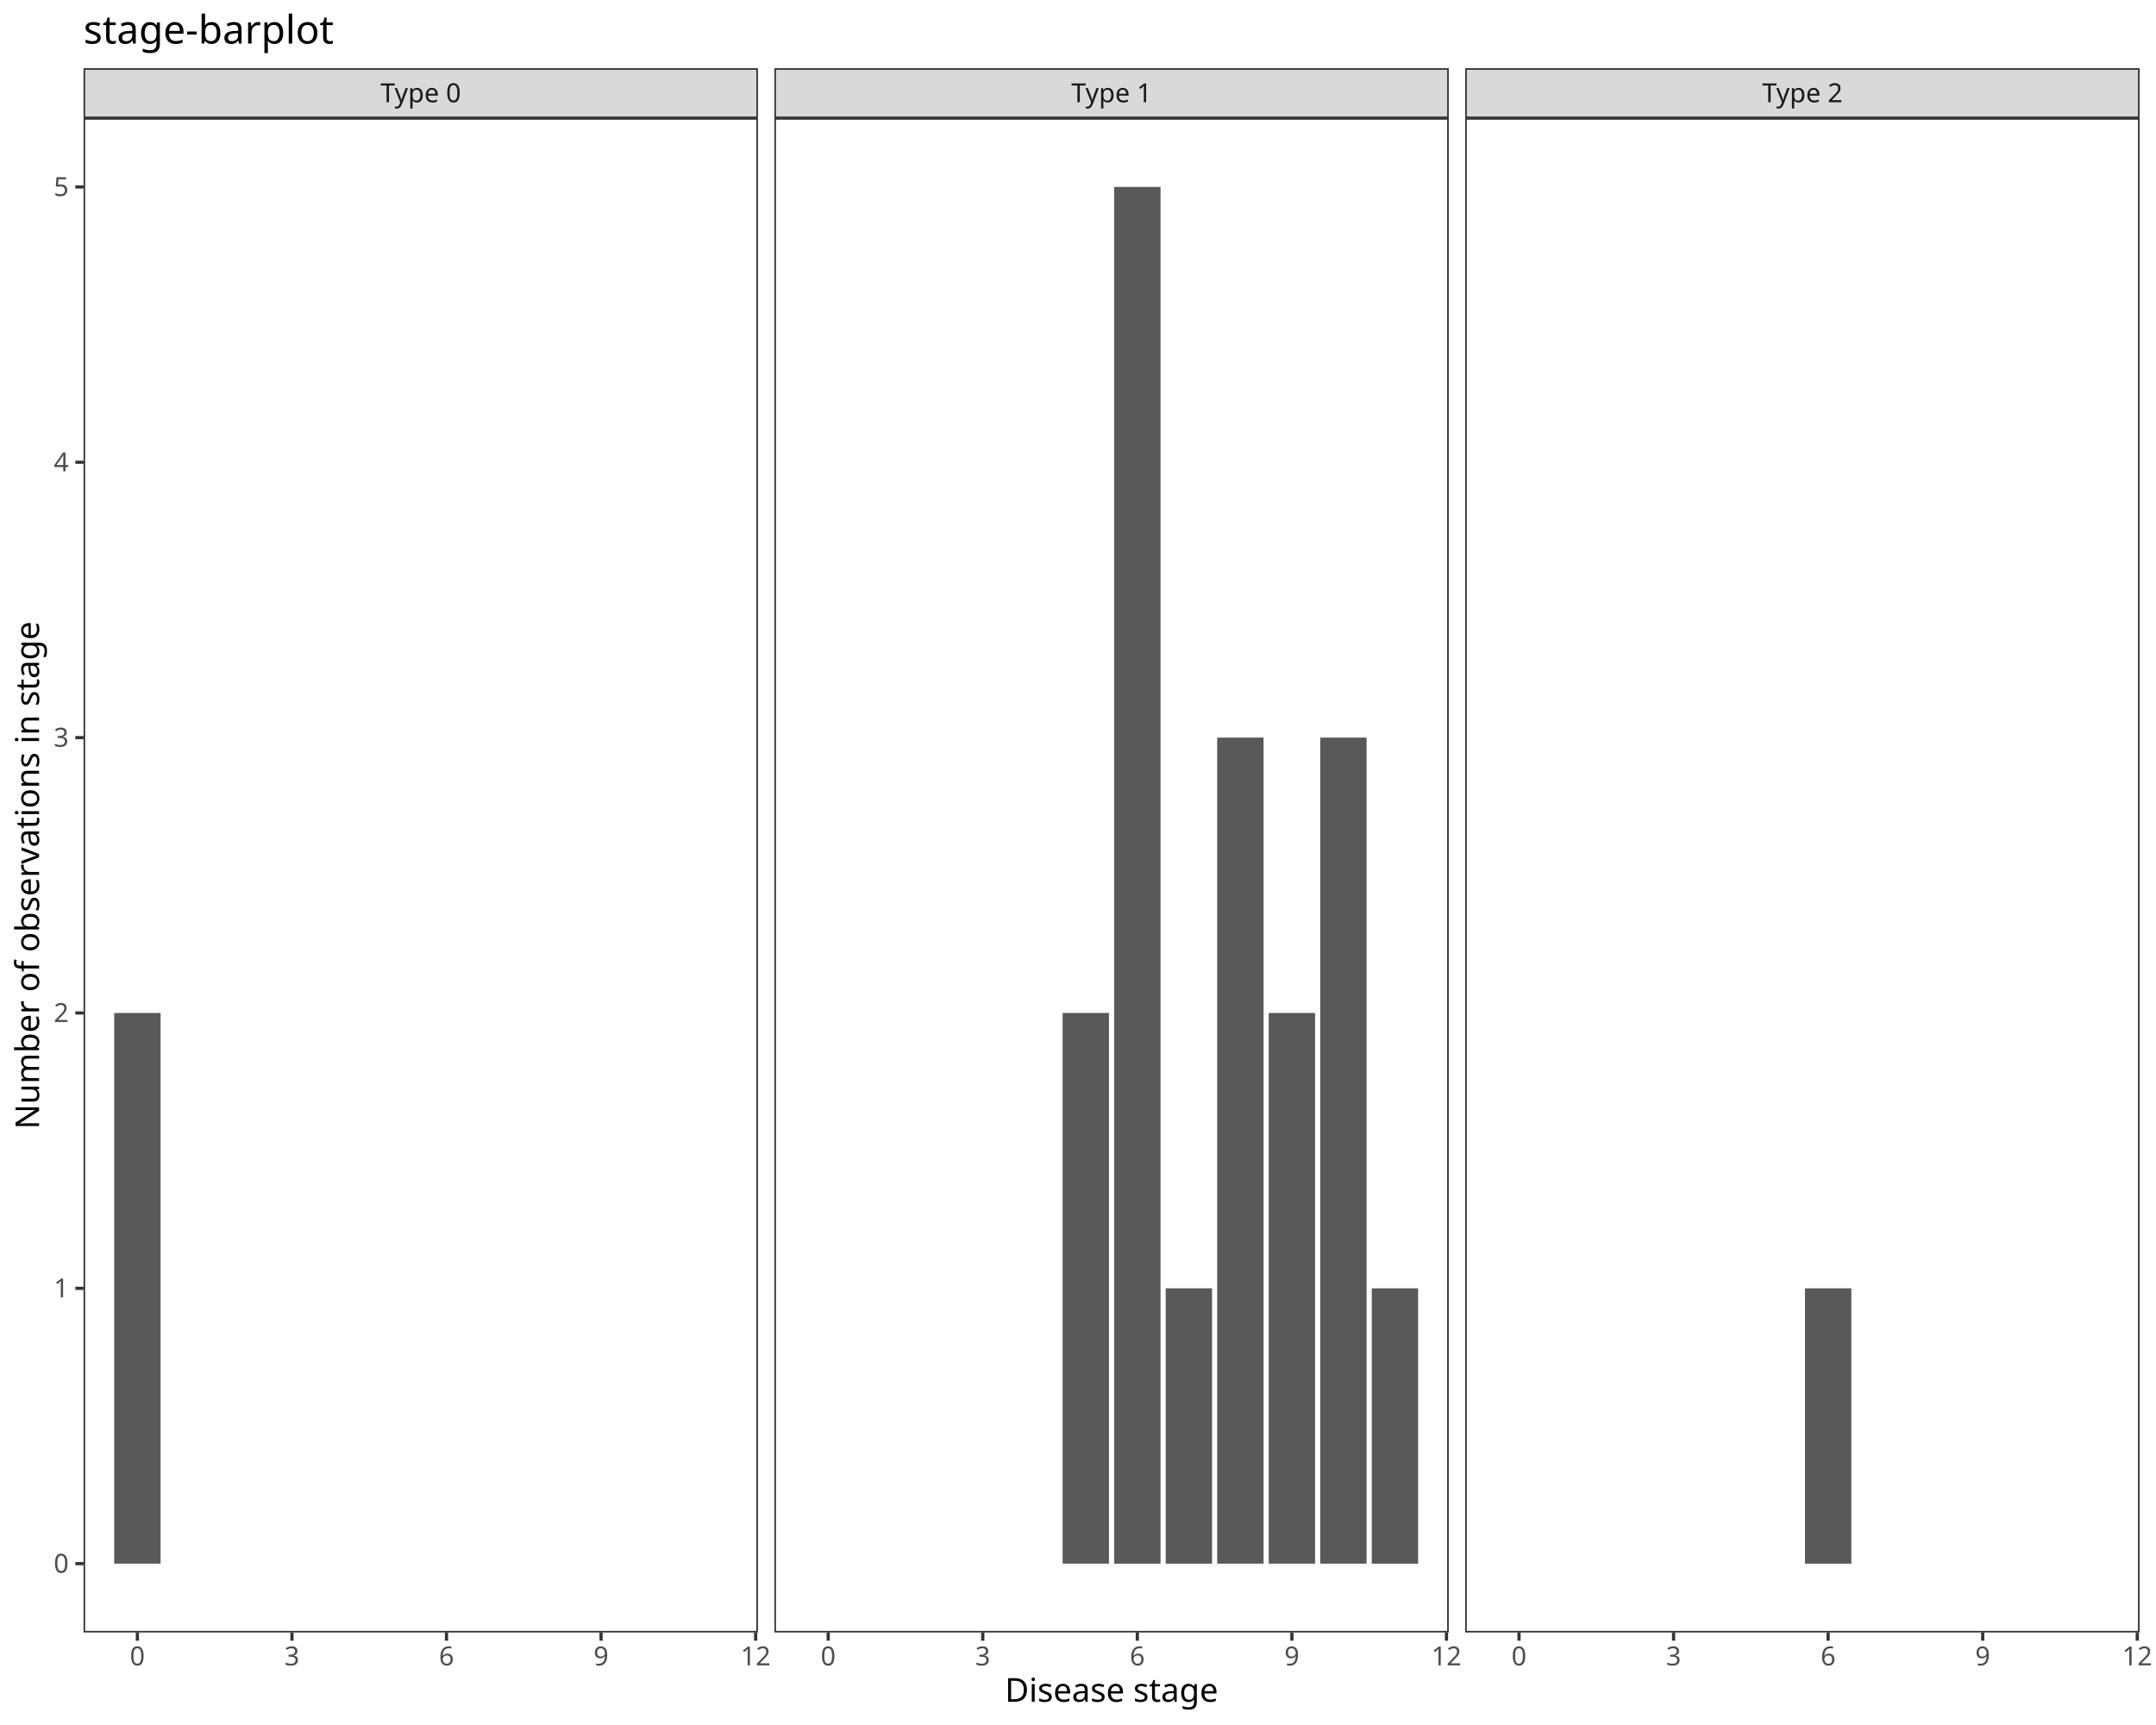
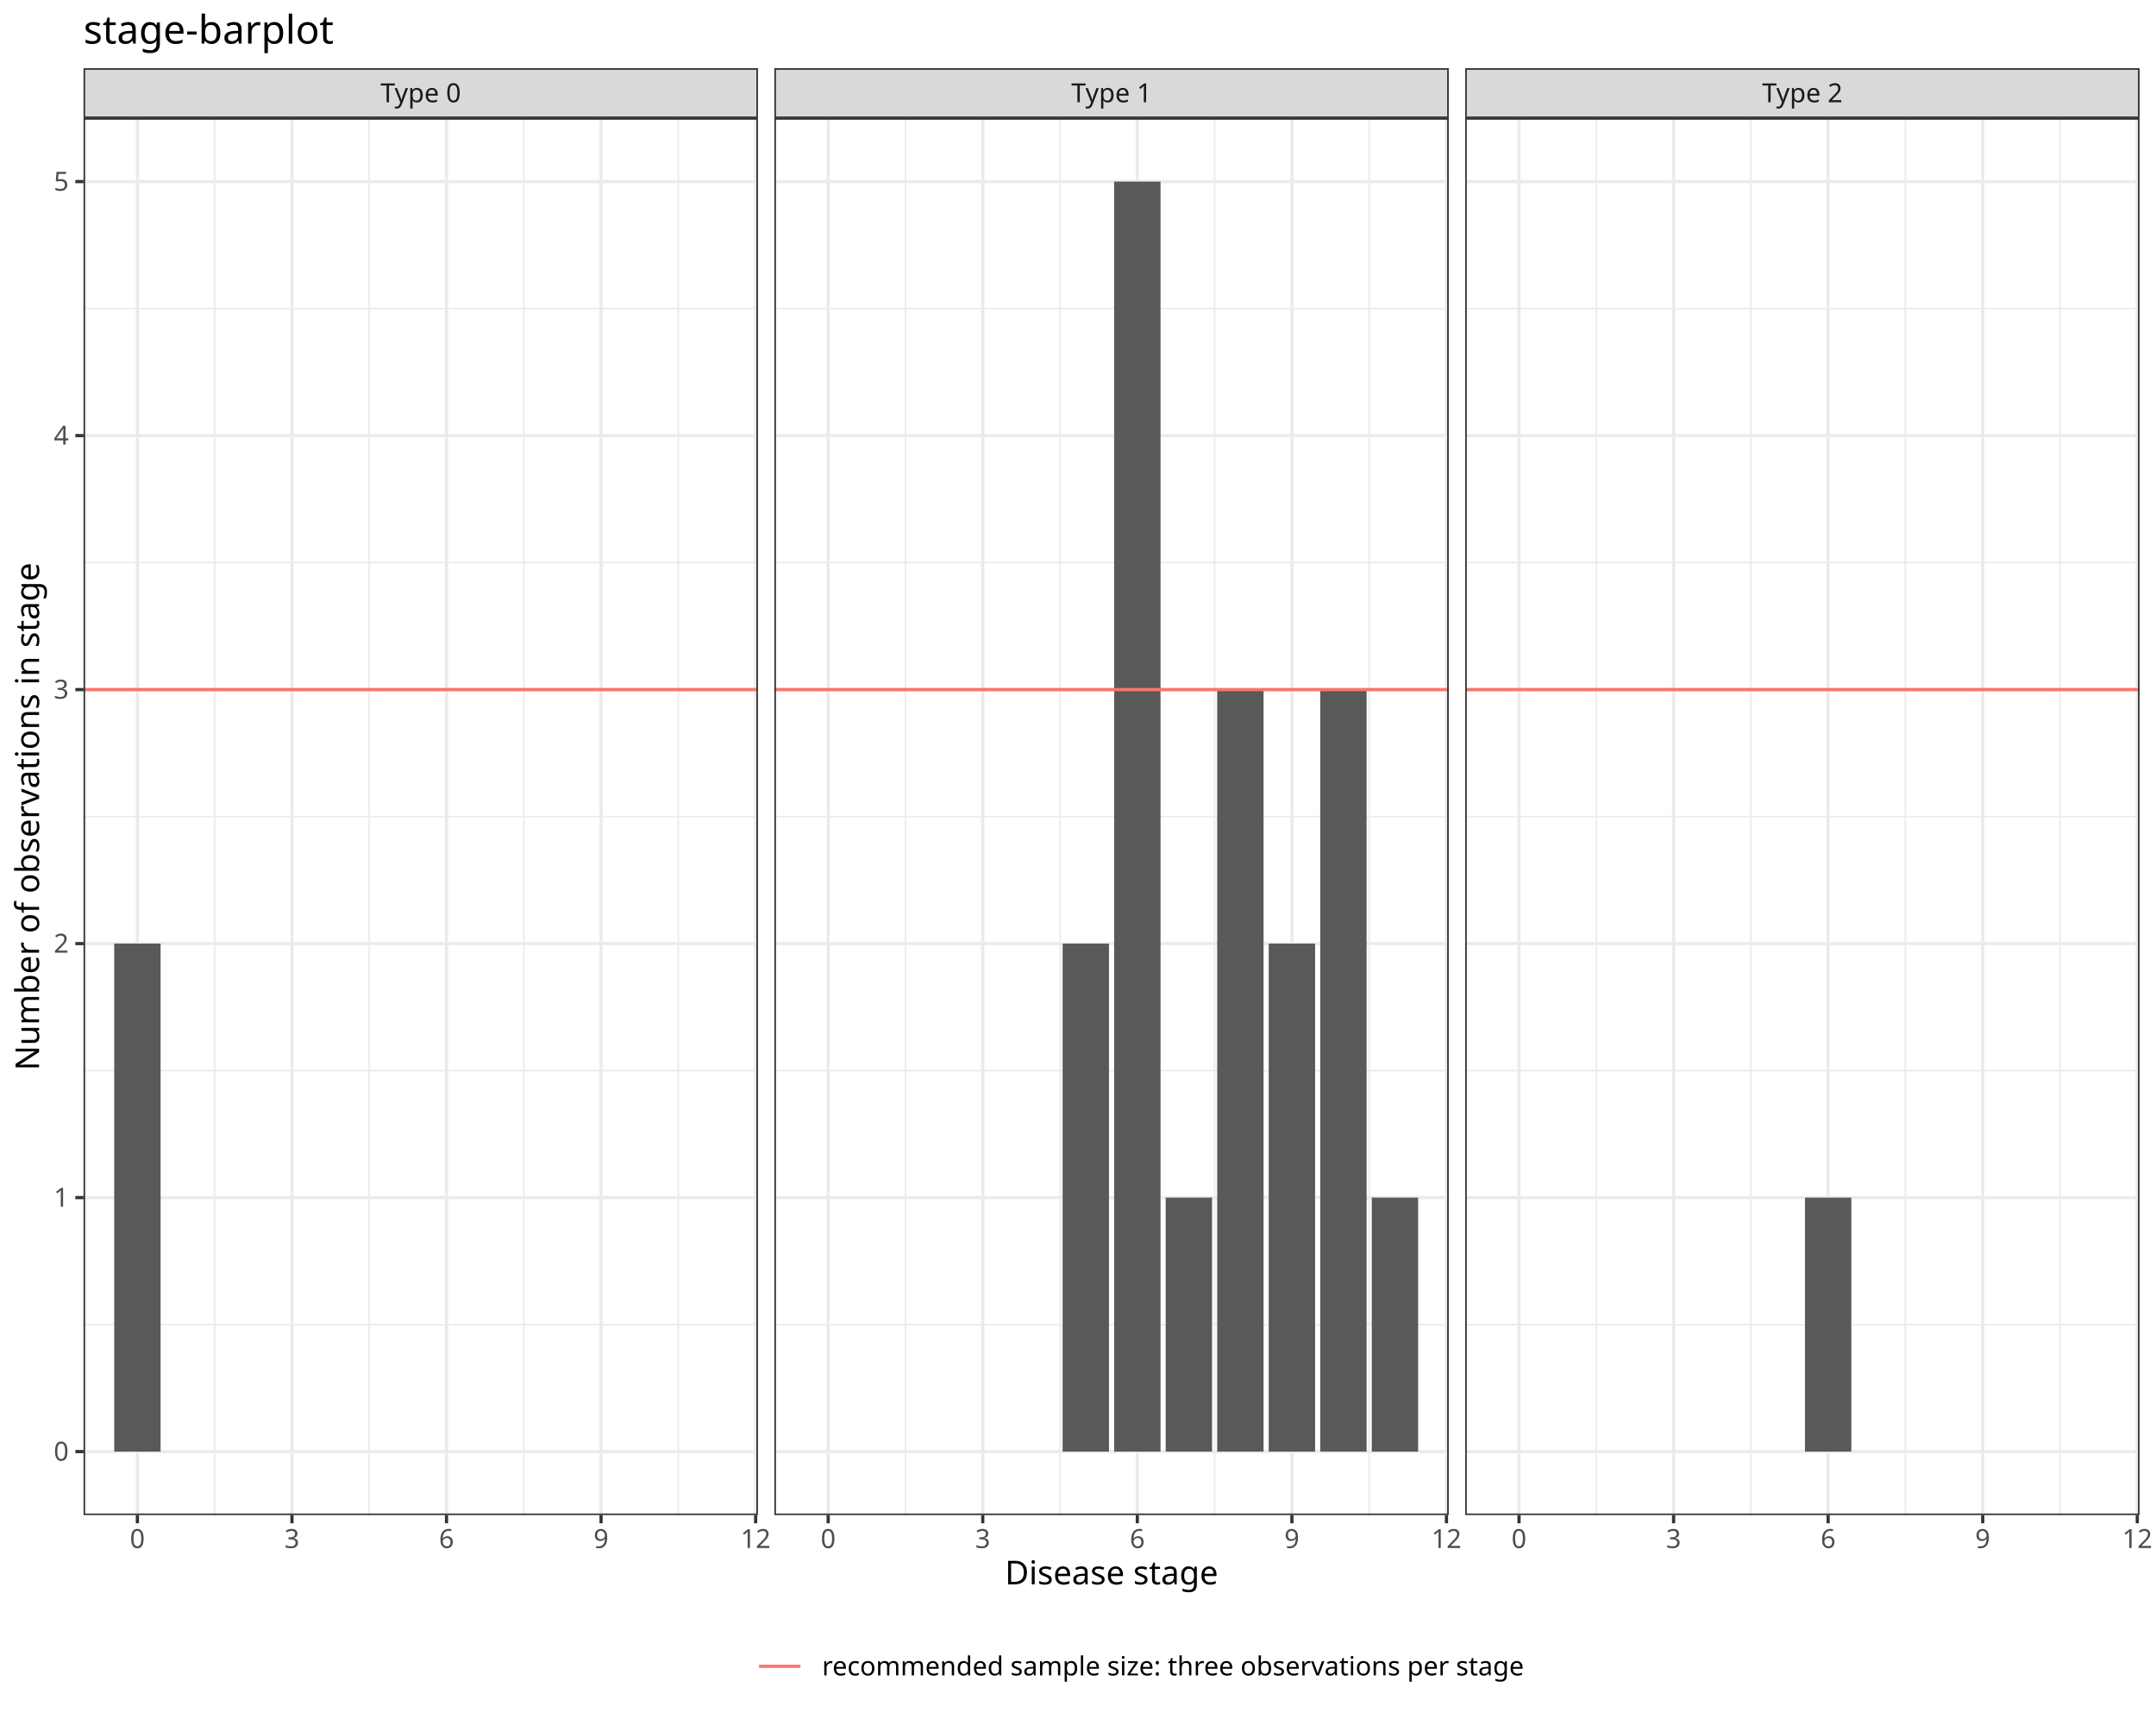
<svg xmlns="http://www.w3.org/2000/svg" class="svglite" data-engine-version="2.0" width="720.00pt" height="576.00pt" viewBox="0 0 720.00 576.00">
  <defs>
    <style type="text/css">
    .svglite line, .svglite polyline, .svglite polygon, .svglite path, .svglite rect, .svglite circle {
      fill: none;
      stroke: #000000;
      stroke-linecap: round;
      stroke-linejoin: round;
      stroke-miterlimit: 10.00;
    }
  </style>
  </defs>
  <rect width="100%" height="100%" style="stroke: none; fill: #FFFFFF;" />
  <defs>
    <clipPath id="cpMC4wMHw3MjAuMDB8MC4wMHw1NzYuMDA=">
      <rect x="0.00" y="0.00" width="720.00" height="576.00" />
    </clipPath>
  </defs>
  <g clip-path="url(#cpMC4wMHw3MjAuMDB8MC4wMHw1NzYuMDA=)">
    <rect x="0.00" y="0.00" width="720.00" height="576.00" style="stroke-width: 1.07; stroke: #FFFFFF; fill: #FFFFFF;" />
  </g>
  <defs>
-     <clipPath id="cpMjcuOTB8MjUzLjEyfDM5LjQzfDU0NS4xMQ==">
-       <rect x="27.90" y="39.43" width="225.22" height="505.68" />
-     </clipPath>
-   </defs>
-   <g clip-path="url(#cpMjcuOTB8MjUzLjEyfDM5LjQzfDU0NS4xMQ==)">
-     <rect x="27.90" y="39.43" width="225.22" height="505.68" style="stroke-width: 1.07; stroke: none; fill: #FFFFFF;" />
-     <rect x="38.14" y="338.24" width="15.49" height="183.88" style="stroke-width: 1.07; stroke: none; stroke-linecap: butt; stroke-linejoin: miter; fill: #595959;" />
-     <rect x="27.90" y="39.43" width="225.22" height="505.68" style="stroke-width: 1.07; stroke: #333333;" />
-   </g>
-   <g clip-path="url(#cpMC4wMHw3MjAuMDB8MC4wMHw1NzYuMDA=)">
- </g>
-   <defs>
-     <clipPath id="cpMjU4LjYwfDQ4My44MnwzOS40M3w1NDUuMTE=">
-       <rect x="258.60" y="39.43" width="225.22" height="505.68" />
-     </clipPath>
-   </defs>
-   <g clip-path="url(#cpMjU4LjYwfDQ4My44MnwzOS40M3w1NDUuMTE=)">
-     <rect x="258.60" y="39.43" width="225.22" height="505.68" style="stroke-width: 1.07; stroke: none; fill: #FFFFFF;" />
-     <rect x="354.86" y="338.24" width="15.49" height="183.88" style="stroke-width: 1.07; stroke: none; stroke-linecap: butt; stroke-linejoin: miter; fill: #595959;" />
-     <rect x="372.07" y="62.42" width="15.49" height="459.71" style="stroke-width: 1.07; stroke: none; stroke-linecap: butt; stroke-linejoin: miter; fill: #595959;" />
-     <rect x="389.28" y="430.19" width="15.49" height="91.94" style="stroke-width: 1.07; stroke: none; stroke-linecap: butt; stroke-linejoin: miter; fill: #595959;" />
-     <rect x="406.48" y="246.30" width="15.49" height="275.82" style="stroke-width: 1.07; stroke: none; stroke-linecap: butt; stroke-linejoin: miter; fill: #595959;" />
-     <rect x="423.69" y="338.24" width="15.49" height="183.88" style="stroke-width: 1.07; stroke: none; stroke-linecap: butt; stroke-linejoin: miter; fill: #595959;" />
-     <rect x="440.89" y="246.30" width="15.49" height="275.82" style="stroke-width: 1.07; stroke: none; stroke-linecap: butt; stroke-linejoin: miter; fill: #595959;" />
-     <rect x="458.10" y="430.19" width="15.49" height="91.94" style="stroke-width: 1.07; stroke: none; stroke-linecap: butt; stroke-linejoin: miter; fill: #595959;" />
-     <rect x="258.60" y="39.43" width="225.22" height="505.68" style="stroke-width: 1.07; stroke: #333333;" />
-   </g>
-   <g clip-path="url(#cpMC4wMHw3MjAuMDB8MC4wMHw1NzYuMDA=)">
- </g>
-   <defs>
-     <clipPath id="cpNDg5LjMwfDcxNC41MnwzOS40M3w1NDUuMTE=">
-       <rect x="489.30" y="39.43" width="225.22" height="505.68" />
-     </clipPath>
-   </defs>
-   <g clip-path="url(#cpNDg5LjMwfDcxNC41MnwzOS40M3w1NDUuMTE=)">
-     <rect x="489.30" y="39.43" width="225.22" height="505.68" style="stroke-width: 1.07; stroke: none; fill: #FFFFFF;" />
-     <rect x="602.77" y="430.19" width="15.49" height="91.94" style="stroke-width: 1.07; stroke: none; stroke-linecap: butt; stroke-linejoin: miter; fill: #595959;" />
-     <rect x="489.30" y="39.43" width="225.22" height="505.68" style="stroke-width: 1.07; stroke: #333333;" />
+     <clipPath id="cpMjcuOTB8MjUzLjEyfDM5LjQzfDUwNS45MQ==">
+       <rect x="27.90" y="39.43" width="225.22" height="466.48" />
+     </clipPath>
+   </defs>
+   <g clip-path="url(#cpMjcuOTB8MjUzLjEyfDM5LjQzfDUwNS45MQ==)">
+     <rect x="27.90" y="39.43" width="225.22" height="466.48" style="stroke-width: 1.07; stroke: none; fill: #FFFFFF;" />
+     <polyline points="27.90,442.30 253.12,442.30 " style="stroke-width: 0.53; stroke: #EBEBEB; stroke-linecap: butt;" />
+     <polyline points="27.90,357.49 253.12,357.49 " style="stroke-width: 0.53; stroke: #EBEBEB; stroke-linecap: butt;" />
+     <polyline points="27.90,272.67 253.12,272.67 " style="stroke-width: 0.53; stroke: #EBEBEB; stroke-linecap: butt;" />
+     <polyline points="27.90,187.86 253.12,187.86 " style="stroke-width: 0.53; stroke: #EBEBEB; stroke-linecap: butt;" />
+     <polyline points="27.90,103.04 253.12,103.04 " style="stroke-width: 0.53; stroke: #EBEBEB; stroke-linecap: butt;" />
+     <polyline points="71.69,505.91 71.69,39.43 " style="stroke-width: 0.53; stroke: #EBEBEB; stroke-linecap: butt;" />
+     <polyline points="123.30,505.91 123.30,39.43 " style="stroke-width: 0.53; stroke: #EBEBEB; stroke-linecap: butt;" />
+     <polyline points="174.92,505.91 174.92,39.43 " style="stroke-width: 0.53; stroke: #EBEBEB; stroke-linecap: butt;" />
+     <polyline points="226.54,505.91 226.54,39.43 " style="stroke-width: 0.53; stroke: #EBEBEB; stroke-linecap: butt;" />
+     <polyline points="27.90,484.71 253.12,484.71 " style="stroke-width: 1.07; stroke: #EBEBEB; stroke-linecap: butt;" />
+     <polyline points="27.90,399.90 253.12,399.90 " style="stroke-width: 1.07; stroke: #EBEBEB; stroke-linecap: butt;" />
+     <polyline points="27.90,315.08 253.12,315.08 " style="stroke-width: 1.07; stroke: #EBEBEB; stroke-linecap: butt;" />
+     <polyline points="27.90,230.27 253.12,230.27 " style="stroke-width: 1.07; stroke: #EBEBEB; stroke-linecap: butt;" />
+     <polyline points="27.90,145.45 253.12,145.45 " style="stroke-width: 1.07; stroke: #EBEBEB; stroke-linecap: butt;" />
+     <polyline points="27.90,60.64 253.12,60.64 " style="stroke-width: 1.07; stroke: #EBEBEB; stroke-linecap: butt;" />
+     <polyline points="45.88,505.91 45.88,39.43 " style="stroke-width: 1.07; stroke: #EBEBEB; stroke-linecap: butt;" />
+     <polyline points="97.50,505.91 97.50,39.43 " style="stroke-width: 1.07; stroke: #EBEBEB; stroke-linecap: butt;" />
+     <polyline points="149.11,505.91 149.11,39.43 " style="stroke-width: 1.07; stroke: #EBEBEB; stroke-linecap: butt;" />
+     <polyline points="200.73,505.91 200.73,39.43 " style="stroke-width: 1.07; stroke: #EBEBEB; stroke-linecap: butt;" />
+     <polyline points="252.35,505.91 252.35,39.43 " style="stroke-width: 1.07; stroke: #EBEBEB; stroke-linecap: butt;" />
+     <rect x="38.14" y="315.08" width="15.49" height="169.63" style="stroke-width: 1.07; stroke: none; stroke-linecap: butt; stroke-linejoin: miter; fill: #595959;" />
+     <line x1="27.90" y1="230.27" x2="253.12" y2="230.27" style="stroke-width: 1.07; stroke: #F8766D; stroke-linecap: butt;" />
+     <rect x="27.90" y="39.43" width="225.22" height="466.48" style="stroke-width: 1.07; stroke: #333333;" />
+   </g>
+   <g clip-path="url(#cpMC4wMHw3MjAuMDB8MC4wMHw1NzYuMDA=)">
+ </g>
+   <defs>
+     <clipPath id="cpMjU4LjYwfDQ4My44MnwzOS40M3w1MDUuOTE=">
+       <rect x="258.60" y="39.43" width="225.22" height="466.48" />
+     </clipPath>
+   </defs>
+   <g clip-path="url(#cpMjU4LjYwfDQ4My44MnwzOS40M3w1MDUuOTE=)">
+     <rect x="258.60" y="39.43" width="225.22" height="466.48" style="stroke-width: 1.07; stroke: none; fill: #FFFFFF;" />
+     <polyline points="258.60,442.30 483.82,442.30 " style="stroke-width: 0.53; stroke: #EBEBEB; stroke-linecap: butt;" />
+     <polyline points="258.60,357.49 483.82,357.49 " style="stroke-width: 0.53; stroke: #EBEBEB; stroke-linecap: butt;" />
+     <polyline points="258.60,272.67 483.82,272.67 " style="stroke-width: 0.53; stroke: #EBEBEB; stroke-linecap: butt;" />
+     <polyline points="258.60,187.86 483.82,187.86 " style="stroke-width: 0.53; stroke: #EBEBEB; stroke-linecap: butt;" />
+     <polyline points="258.60,103.04 483.82,103.04 " style="stroke-width: 0.53; stroke: #EBEBEB; stroke-linecap: butt;" />
+     <polyline points="302.39,505.91 302.39,39.43 " style="stroke-width: 0.53; stroke: #EBEBEB; stroke-linecap: butt;" />
+     <polyline points="354.00,505.91 354.00,39.43 " style="stroke-width: 0.53; stroke: #EBEBEB; stroke-linecap: butt;" />
+     <polyline points="405.62,505.91 405.62,39.43 " style="stroke-width: 0.53; stroke: #EBEBEB; stroke-linecap: butt;" />
+     <polyline points="457.24,505.91 457.24,39.43 " style="stroke-width: 0.53; stroke: #EBEBEB; stroke-linecap: butt;" />
+     <polyline points="258.60,484.71 483.82,484.71 " style="stroke-width: 1.07; stroke: #EBEBEB; stroke-linecap: butt;" />
+     <polyline points="258.60,399.90 483.82,399.90 " style="stroke-width: 1.07; stroke: #EBEBEB; stroke-linecap: butt;" />
+     <polyline points="258.60,315.08 483.82,315.08 " style="stroke-width: 1.07; stroke: #EBEBEB; stroke-linecap: butt;" />
+     <polyline points="258.60,230.27 483.82,230.27 " style="stroke-width: 1.07; stroke: #EBEBEB; stroke-linecap: butt;" />
+     <polyline points="258.60,145.45 483.82,145.45 " style="stroke-width: 1.07; stroke: #EBEBEB; stroke-linecap: butt;" />
+     <polyline points="258.60,60.64 483.82,60.64 " style="stroke-width: 1.07; stroke: #EBEBEB; stroke-linecap: butt;" />
+     <polyline points="276.58,505.91 276.58,39.43 " style="stroke-width: 1.07; stroke: #EBEBEB; stroke-linecap: butt;" />
+     <polyline points="328.20,505.91 328.20,39.43 " style="stroke-width: 1.07; stroke: #EBEBEB; stroke-linecap: butt;" />
+     <polyline points="379.81,505.91 379.81,39.43 " style="stroke-width: 1.07; stroke: #EBEBEB; stroke-linecap: butt;" />
+     <polyline points="431.43,505.91 431.43,39.43 " style="stroke-width: 1.07; stroke: #EBEBEB; stroke-linecap: butt;" />
+     <polyline points="483.05,505.91 483.05,39.43 " style="stroke-width: 1.07; stroke: #EBEBEB; stroke-linecap: butt;" />
+     <rect x="354.86" y="315.08" width="15.49" height="169.63" style="stroke-width: 1.07; stroke: none; stroke-linecap: butt; stroke-linejoin: miter; fill: #595959;" />
+     <rect x="372.07" y="60.64" width="15.49" height="424.07" style="stroke-width: 1.07; stroke: none; stroke-linecap: butt; stroke-linejoin: miter; fill: #595959;" />
+     <rect x="389.28" y="399.90" width="15.49" height="84.81" style="stroke-width: 1.07; stroke: none; stroke-linecap: butt; stroke-linejoin: miter; fill: #595959;" />
+     <rect x="406.48" y="230.27" width="15.49" height="254.44" style="stroke-width: 1.07; stroke: none; stroke-linecap: butt; stroke-linejoin: miter; fill: #595959;" />
+     <rect x="423.69" y="315.08" width="15.49" height="169.63" style="stroke-width: 1.07; stroke: none; stroke-linecap: butt; stroke-linejoin: miter; fill: #595959;" />
+     <rect x="440.89" y="230.27" width="15.49" height="254.44" style="stroke-width: 1.07; stroke: none; stroke-linecap: butt; stroke-linejoin: miter; fill: #595959;" />
+     <rect x="458.10" y="399.90" width="15.49" height="84.81" style="stroke-width: 1.07; stroke: none; stroke-linecap: butt; stroke-linejoin: miter; fill: #595959;" />
+     <line x1="258.60" y1="230.27" x2="483.82" y2="230.27" style="stroke-width: 1.07; stroke: #F8766D; stroke-linecap: butt;" />
+     <rect x="258.60" y="39.43" width="225.22" height="466.48" style="stroke-width: 1.07; stroke: #333333;" />
+   </g>
+   <g clip-path="url(#cpMC4wMHw3MjAuMDB8MC4wMHw1NzYuMDA=)">
+ </g>
+   <defs>
+     <clipPath id="cpNDg5LjMwfDcxNC41MnwzOS40M3w1MDUuOTE=">
+       <rect x="489.30" y="39.43" width="225.22" height="466.48" />
+     </clipPath>
+   </defs>
+   <g clip-path="url(#cpNDg5LjMwfDcxNC41MnwzOS40M3w1MDUuOTE=)">
+     <rect x="489.30" y="39.43" width="225.22" height="466.48" style="stroke-width: 1.07; stroke: none; fill: #FFFFFF;" />
+     <polyline points="489.30,442.30 714.52,442.30 " style="stroke-width: 0.53; stroke: #EBEBEB; stroke-linecap: butt;" />
+     <polyline points="489.30,357.49 714.52,357.49 " style="stroke-width: 0.53; stroke: #EBEBEB; stroke-linecap: butt;" />
+     <polyline points="489.30,272.67 714.52,272.67 " style="stroke-width: 0.53; stroke: #EBEBEB; stroke-linecap: butt;" />
+     <polyline points="489.30,187.86 714.52,187.86 " style="stroke-width: 0.53; stroke: #EBEBEB; stroke-linecap: butt;" />
+     <polyline points="489.30,103.04 714.52,103.04 " style="stroke-width: 0.53; stroke: #EBEBEB; stroke-linecap: butt;" />
+     <polyline points="533.09,505.91 533.09,39.43 " style="stroke-width: 0.53; stroke: #EBEBEB; stroke-linecap: butt;" />
+     <polyline points="584.70,505.91 584.70,39.43 " style="stroke-width: 0.53; stroke: #EBEBEB; stroke-linecap: butt;" />
+     <polyline points="636.32,505.91 636.32,39.43 " style="stroke-width: 0.53; stroke: #EBEBEB; stroke-linecap: butt;" />
+     <polyline points="687.94,505.91 687.94,39.43 " style="stroke-width: 0.53; stroke: #EBEBEB; stroke-linecap: butt;" />
+     <polyline points="489.30,484.71 714.52,484.71 " style="stroke-width: 1.07; stroke: #EBEBEB; stroke-linecap: butt;" />
+     <polyline points="489.30,399.90 714.52,399.90 " style="stroke-width: 1.07; stroke: #EBEBEB; stroke-linecap: butt;" />
+     <polyline points="489.30,315.08 714.52,315.08 " style="stroke-width: 1.07; stroke: #EBEBEB; stroke-linecap: butt;" />
+     <polyline points="489.30,230.27 714.52,230.27 " style="stroke-width: 1.07; stroke: #EBEBEB; stroke-linecap: butt;" />
+     <polyline points="489.30,145.45 714.52,145.45 " style="stroke-width: 1.07; stroke: #EBEBEB; stroke-linecap: butt;" />
+     <polyline points="489.30,60.64 714.52,60.64 " style="stroke-width: 1.07; stroke: #EBEBEB; stroke-linecap: butt;" />
+     <polyline points="507.28,505.91 507.28,39.43 " style="stroke-width: 1.07; stroke: #EBEBEB; stroke-linecap: butt;" />
+     <polyline points="558.90,505.91 558.90,39.43 " style="stroke-width: 1.07; stroke: #EBEBEB; stroke-linecap: butt;" />
+     <polyline points="610.51,505.91 610.51,39.43 " style="stroke-width: 1.07; stroke: #EBEBEB; stroke-linecap: butt;" />
+     <polyline points="662.13,505.91 662.13,39.43 " style="stroke-width: 1.07; stroke: #EBEBEB; stroke-linecap: butt;" />
+     <polyline points="713.75,505.91 713.75,39.43 " style="stroke-width: 1.07; stroke: #EBEBEB; stroke-linecap: butt;" />
+     <rect x="602.77" y="399.90" width="15.49" height="84.81" style="stroke-width: 1.07; stroke: none; stroke-linecap: butt; stroke-linejoin: miter; fill: #595959;" />
+     <line x1="489.30" y1="230.27" x2="714.52" y2="230.27" style="stroke-width: 1.07; stroke: #F8766D; stroke-linecap: butt;" />
+     <rect x="489.30" y="39.43" width="225.22" height="466.48" style="stroke-width: 1.07; stroke: #333333;" />
  </g>
  <g clip-path="url(#cpMC4wMHw3MjAuMDB8MC4wMHw1NzYuMDA=)">
</g>
  <defs>
    <clipPath id="cpMjcuOTB8MjUzLjEyfDIyLjc4fDM5LjQz">
      <rect x="27.90" y="22.78" width="225.22" height="16.65" />
    </clipPath>
  </defs>
  <g clip-path="url(#cpMjcuOTB8MjUzLjEyfDIyLjc4fDM5LjQz)">
    <rect x="27.90" y="22.78" width="225.22" height="16.65" style="stroke-width: 1.07; stroke: #333333; fill: #D9D9D9;" />
    <text x="140.51" y="34.14" text-anchor="middle" style="font-size: 8.80px; fill: #1A1A1A; font-family: sans;" textLength="26.91px" lengthAdjust="spacingAndGlyphs">Type 0</text>
  </g>
  <g clip-path="url(#cpMC4wMHw3MjAuMDB8MC4wMHw1NzYuMDA=)">
</g>
  <defs>
    <clipPath id="cpMjU4LjYwfDQ4My44MnwyMi43OHwzOS40Mw==">
      <rect x="258.60" y="22.78" width="225.22" height="16.65" />
    </clipPath>
  </defs>
  <g clip-path="url(#cpMjU4LjYwfDQ4My44MnwyMi43OHwzOS40Mw==)">
    <rect x="258.60" y="22.78" width="225.22" height="16.65" style="stroke-width: 1.07; stroke: #333333; fill: #D9D9D9;" />
    <text x="371.21" y="34.14" text-anchor="middle" style="font-size: 8.80px; fill: #1A1A1A; font-family: sans;" textLength="26.91px" lengthAdjust="spacingAndGlyphs">Type 1</text>
  </g>
  <g clip-path="url(#cpMC4wMHw3MjAuMDB8MC4wMHw1NzYuMDA=)">
</g>
  <defs>
    <clipPath id="cpNDg5LjMwfDcxNC41MnwyMi43OHwzOS40Mw==">
      <rect x="489.30" y="22.78" width="225.22" height="16.65" />
    </clipPath>
  </defs>
  <g clip-path="url(#cpNDg5LjMwfDcxNC41MnwyMi43OHwzOS40Mw==)">
    <rect x="489.30" y="22.78" width="225.22" height="16.65" style="stroke-width: 1.07; stroke: #333333; fill: #D9D9D9;" />
    <text x="601.91" y="34.14" text-anchor="middle" style="font-size: 8.80px; fill: #1A1A1A; font-family: sans;" textLength="26.91px" lengthAdjust="spacingAndGlyphs">Type 2</text>
  </g>
  <g clip-path="url(#cpMC4wMHw3MjAuMDB8MC4wMHw1NzYuMDA=)">
-     <polyline points="45.88,547.85 45.88,545.11 " style="stroke-width: 1.07; stroke: #333333; stroke-linecap: butt;" />
-     <polyline points="97.50,547.85 97.50,545.11 " style="stroke-width: 1.07; stroke: #333333; stroke-linecap: butt;" />
-     <polyline points="149.11,547.85 149.11,545.11 " style="stroke-width: 1.07; stroke: #333333; stroke-linecap: butt;" />
-     <polyline points="200.73,547.85 200.73,545.11 " style="stroke-width: 1.07; stroke: #333333; stroke-linecap: butt;" />
-     <polyline points="252.35,547.85 252.35,545.11 " style="stroke-width: 1.07; stroke: #333333; stroke-linecap: butt;" />
-     <text x="45.88" y="556.10" text-anchor="middle" style="font-size: 8.80px; fill: #4D4D4D; font-family: sans;" textLength="4.89px" lengthAdjust="spacingAndGlyphs">0</text>
-     <text x="97.50" y="556.10" text-anchor="middle" style="font-size: 8.80px; fill: #4D4D4D; font-family: sans;" textLength="4.89px" lengthAdjust="spacingAndGlyphs">3</text>
-     <text x="149.11" y="556.10" text-anchor="middle" style="font-size: 8.80px; fill: #4D4D4D; font-family: sans;" textLength="4.89px" lengthAdjust="spacingAndGlyphs">6</text>
-     <text x="200.73" y="556.10" text-anchor="middle" style="font-size: 8.80px; fill: #4D4D4D; font-family: sans;" textLength="4.89px" lengthAdjust="spacingAndGlyphs">9</text>
-     <text x="252.35" y="556.10" text-anchor="middle" style="font-size: 8.80px; fill: #4D4D4D; font-family: sans;" textLength="9.79px" lengthAdjust="spacingAndGlyphs">12</text>
-     <polyline points="276.58,547.85 276.58,545.11 " style="stroke-width: 1.07; stroke: #333333; stroke-linecap: butt;" />
-     <polyline points="328.20,547.85 328.20,545.11 " style="stroke-width: 1.07; stroke: #333333; stroke-linecap: butt;" />
-     <polyline points="379.81,547.85 379.81,545.11 " style="stroke-width: 1.07; stroke: #333333; stroke-linecap: butt;" />
-     <polyline points="431.43,547.85 431.43,545.11 " style="stroke-width: 1.07; stroke: #333333; stroke-linecap: butt;" />
-     <polyline points="483.05,547.85 483.05,545.11 " style="stroke-width: 1.07; stroke: #333333; stroke-linecap: butt;" />
-     <text x="276.58" y="556.10" text-anchor="middle" style="font-size: 8.80px; fill: #4D4D4D; font-family: sans;" textLength="4.89px" lengthAdjust="spacingAndGlyphs">0</text>
-     <text x="328.20" y="556.10" text-anchor="middle" style="font-size: 8.80px; fill: #4D4D4D; font-family: sans;" textLength="4.89px" lengthAdjust="spacingAndGlyphs">3</text>
-     <text x="379.81" y="556.10" text-anchor="middle" style="font-size: 8.80px; fill: #4D4D4D; font-family: sans;" textLength="4.89px" lengthAdjust="spacingAndGlyphs">6</text>
-     <text x="431.43" y="556.10" text-anchor="middle" style="font-size: 8.80px; fill: #4D4D4D; font-family: sans;" textLength="4.89px" lengthAdjust="spacingAndGlyphs">9</text>
-     <text x="483.05" y="556.10" text-anchor="middle" style="font-size: 8.80px; fill: #4D4D4D; font-family: sans;" textLength="9.79px" lengthAdjust="spacingAndGlyphs">12</text>
-     <polyline points="507.28,547.85 507.28,545.11 " style="stroke-width: 1.07; stroke: #333333; stroke-linecap: butt;" />
-     <polyline points="558.90,547.85 558.90,545.11 " style="stroke-width: 1.07; stroke: #333333; stroke-linecap: butt;" />
-     <polyline points="610.51,547.85 610.51,545.11 " style="stroke-width: 1.07; stroke: #333333; stroke-linecap: butt;" />
-     <polyline points="662.13,547.85 662.13,545.11 " style="stroke-width: 1.07; stroke: #333333; stroke-linecap: butt;" />
-     <polyline points="713.75,547.85 713.75,545.11 " style="stroke-width: 1.07; stroke: #333333; stroke-linecap: butt;" />
-     <text x="507.28" y="556.10" text-anchor="middle" style="font-size: 8.80px; fill: #4D4D4D; font-family: sans;" textLength="4.89px" lengthAdjust="spacingAndGlyphs">0</text>
-     <text x="558.90" y="556.10" text-anchor="middle" style="font-size: 8.80px; fill: #4D4D4D; font-family: sans;" textLength="4.89px" lengthAdjust="spacingAndGlyphs">3</text>
-     <text x="610.51" y="556.10" text-anchor="middle" style="font-size: 8.80px; fill: #4D4D4D; font-family: sans;" textLength="4.89px" lengthAdjust="spacingAndGlyphs">6</text>
-     <text x="662.13" y="556.10" text-anchor="middle" style="font-size: 8.80px; fill: #4D4D4D; font-family: sans;" textLength="4.89px" lengthAdjust="spacingAndGlyphs">9</text>
-     <text x="713.75" y="556.10" text-anchor="middle" style="font-size: 8.80px; fill: #4D4D4D; font-family: sans;" textLength="9.79px" lengthAdjust="spacingAndGlyphs">12</text>
-     <text x="22.97" y="525.16" text-anchor="end" style="font-size: 8.80px; fill: #4D4D4D; font-family: sans;" textLength="4.89px" lengthAdjust="spacingAndGlyphs">0</text>
-     <text x="22.97" y="433.21" text-anchor="end" style="font-size: 8.80px; fill: #4D4D4D; font-family: sans;" textLength="4.89px" lengthAdjust="spacingAndGlyphs">1</text>
-     <text x="22.97" y="341.27" text-anchor="end" style="font-size: 8.80px; fill: #4D4D4D; font-family: sans;" textLength="4.89px" lengthAdjust="spacingAndGlyphs">2</text>
-     <text x="22.97" y="249.33" text-anchor="end" style="font-size: 8.80px; fill: #4D4D4D; font-family: sans;" textLength="4.89px" lengthAdjust="spacingAndGlyphs">3</text>
-     <text x="22.97" y="157.39" text-anchor="end" style="font-size: 8.80px; fill: #4D4D4D; font-family: sans;" textLength="4.89px" lengthAdjust="spacingAndGlyphs">4</text>
-     <text x="22.97" y="65.45" text-anchor="end" style="font-size: 8.80px; fill: #4D4D4D; font-family: sans;" textLength="4.89px" lengthAdjust="spacingAndGlyphs">5</text>
-     <polyline points="25.16,522.13 27.90,522.13 " style="stroke-width: 1.07; stroke: #333333; stroke-linecap: butt;" />
-     <polyline points="25.16,430.19 27.90,430.19 " style="stroke-width: 1.07; stroke: #333333; stroke-linecap: butt;" />
-     <polyline points="25.16,338.24 27.90,338.24 " style="stroke-width: 1.07; stroke: #333333; stroke-linecap: butt;" />
-     <polyline points="25.16,246.30 27.90,246.30 " style="stroke-width: 1.07; stroke: #333333; stroke-linecap: butt;" />
-     <polyline points="25.16,154.36 27.90,154.36 " style="stroke-width: 1.07; stroke: #333333; stroke-linecap: butt;" />
-     <polyline points="25.16,62.42 27.90,62.42 " style="stroke-width: 1.07; stroke: #333333; stroke-linecap: butt;" />
-     <text x="371.21" y="568.24" text-anchor="middle" style="font-size: 11.00px; font-family: sans;" textLength="69.72px" lengthAdjust="spacingAndGlyphs">Disease stage</text>
-     <text transform="translate(13.05,292.27) rotate(-90)" text-anchor="middle" style="font-size: 11.00px; font-family: sans;" textLength="158.39px" lengthAdjust="spacingAndGlyphs">Number of observations in stage</text>
+     <polyline points="45.88,508.65 45.88,505.91 " style="stroke-width: 1.07; stroke: #333333; stroke-linecap: butt;" />
+     <polyline points="97.50,508.65 97.50,505.91 " style="stroke-width: 1.07; stroke: #333333; stroke-linecap: butt;" />
+     <polyline points="149.11,508.65 149.11,505.91 " style="stroke-width: 1.07; stroke: #333333; stroke-linecap: butt;" />
+     <polyline points="200.73,508.65 200.73,505.91 " style="stroke-width: 1.07; stroke: #333333; stroke-linecap: butt;" />
+     <polyline points="252.35,508.65 252.35,505.91 " style="stroke-width: 1.07; stroke: #333333; stroke-linecap: butt;" />
+     <text x="45.88" y="516.90" text-anchor="middle" style="font-size: 8.80px; fill: #4D4D4D; font-family: sans;" textLength="4.89px" lengthAdjust="spacingAndGlyphs">0</text>
+     <text x="97.50" y="516.90" text-anchor="middle" style="font-size: 8.80px; fill: #4D4D4D; font-family: sans;" textLength="4.89px" lengthAdjust="spacingAndGlyphs">3</text>
+     <text x="149.11" y="516.90" text-anchor="middle" style="font-size: 8.80px; fill: #4D4D4D; font-family: sans;" textLength="4.89px" lengthAdjust="spacingAndGlyphs">6</text>
+     <text x="200.73" y="516.90" text-anchor="middle" style="font-size: 8.80px; fill: #4D4D4D; font-family: sans;" textLength="4.89px" lengthAdjust="spacingAndGlyphs">9</text>
+     <text x="252.35" y="516.90" text-anchor="middle" style="font-size: 8.80px; fill: #4D4D4D; font-family: sans;" textLength="9.79px" lengthAdjust="spacingAndGlyphs">12</text>
+     <polyline points="276.58,508.65 276.58,505.91 " style="stroke-width: 1.07; stroke: #333333; stroke-linecap: butt;" />
+     <polyline points="328.20,508.65 328.20,505.91 " style="stroke-width: 1.07; stroke: #333333; stroke-linecap: butt;" />
+     <polyline points="379.81,508.65 379.81,505.91 " style="stroke-width: 1.07; stroke: #333333; stroke-linecap: butt;" />
+     <polyline points="431.43,508.65 431.43,505.91 " style="stroke-width: 1.07; stroke: #333333; stroke-linecap: butt;" />
+     <polyline points="483.05,508.65 483.05,505.91 " style="stroke-width: 1.07; stroke: #333333; stroke-linecap: butt;" />
+     <text x="276.58" y="516.90" text-anchor="middle" style="font-size: 8.80px; fill: #4D4D4D; font-family: sans;" textLength="4.89px" lengthAdjust="spacingAndGlyphs">0</text>
+     <text x="328.20" y="516.90" text-anchor="middle" style="font-size: 8.80px; fill: #4D4D4D; font-family: sans;" textLength="4.89px" lengthAdjust="spacingAndGlyphs">3</text>
+     <text x="379.81" y="516.90" text-anchor="middle" style="font-size: 8.80px; fill: #4D4D4D; font-family: sans;" textLength="4.89px" lengthAdjust="spacingAndGlyphs">6</text>
+     <text x="431.43" y="516.90" text-anchor="middle" style="font-size: 8.80px; fill: #4D4D4D; font-family: sans;" textLength="4.89px" lengthAdjust="spacingAndGlyphs">9</text>
+     <text x="483.05" y="516.90" text-anchor="middle" style="font-size: 8.80px; fill: #4D4D4D; font-family: sans;" textLength="9.79px" lengthAdjust="spacingAndGlyphs">12</text>
+     <polyline points="507.28,508.65 507.28,505.91 " style="stroke-width: 1.07; stroke: #333333; stroke-linecap: butt;" />
+     <polyline points="558.90,508.65 558.90,505.91 " style="stroke-width: 1.07; stroke: #333333; stroke-linecap: butt;" />
+     <polyline points="610.51,508.65 610.51,505.91 " style="stroke-width: 1.07; stroke: #333333; stroke-linecap: butt;" />
+     <polyline points="662.13,508.65 662.13,505.91 " style="stroke-width: 1.07; stroke: #333333; stroke-linecap: butt;" />
+     <polyline points="713.75,508.65 713.75,505.91 " style="stroke-width: 1.07; stroke: #333333; stroke-linecap: butt;" />
+     <text x="507.28" y="516.90" text-anchor="middle" style="font-size: 8.80px; fill: #4D4D4D; font-family: sans;" textLength="4.89px" lengthAdjust="spacingAndGlyphs">0</text>
+     <text x="558.90" y="516.90" text-anchor="middle" style="font-size: 8.80px; fill: #4D4D4D; font-family: sans;" textLength="4.89px" lengthAdjust="spacingAndGlyphs">3</text>
+     <text x="610.51" y="516.90" text-anchor="middle" style="font-size: 8.80px; fill: #4D4D4D; font-family: sans;" textLength="4.89px" lengthAdjust="spacingAndGlyphs">6</text>
+     <text x="662.13" y="516.90" text-anchor="middle" style="font-size: 8.80px; fill: #4D4D4D; font-family: sans;" textLength="4.89px" lengthAdjust="spacingAndGlyphs">9</text>
+     <text x="713.75" y="516.90" text-anchor="middle" style="font-size: 8.80px; fill: #4D4D4D; font-family: sans;" textLength="9.79px" lengthAdjust="spacingAndGlyphs">12</text>
+     <text x="22.97" y="487.74" text-anchor="end" style="font-size: 8.80px; fill: #4D4D4D; font-family: sans;" textLength="4.89px" lengthAdjust="spacingAndGlyphs">0</text>
+     <text x="22.97" y="402.92" text-anchor="end" style="font-size: 8.80px; fill: #4D4D4D; font-family: sans;" textLength="4.89px" lengthAdjust="spacingAndGlyphs">1</text>
+     <text x="22.97" y="318.11" text-anchor="end" style="font-size: 8.80px; fill: #4D4D4D; font-family: sans;" textLength="4.89px" lengthAdjust="spacingAndGlyphs">2</text>
+     <text x="22.97" y="233.29" text-anchor="end" style="font-size: 8.80px; fill: #4D4D4D; font-family: sans;" textLength="4.89px" lengthAdjust="spacingAndGlyphs">3</text>
+     <text x="22.97" y="148.48" text-anchor="end" style="font-size: 8.80px; fill: #4D4D4D; font-family: sans;" textLength="4.89px" lengthAdjust="spacingAndGlyphs">4</text>
+     <text x="22.97" y="63.67" text-anchor="end" style="font-size: 8.80px; fill: #4D4D4D; font-family: sans;" textLength="4.89px" lengthAdjust="spacingAndGlyphs">5</text>
+     <polyline points="25.16,484.71 27.90,484.71 " style="stroke-width: 1.07; stroke: #333333; stroke-linecap: butt;" />
+     <polyline points="25.16,399.90 27.90,399.90 " style="stroke-width: 1.07; stroke: #333333; stroke-linecap: butt;" />
+     <polyline points="25.16,315.08 27.90,315.08 " style="stroke-width: 1.07; stroke: #333333; stroke-linecap: butt;" />
+     <polyline points="25.16,230.27 27.90,230.27 " style="stroke-width: 1.07; stroke: #333333; stroke-linecap: butt;" />
+     <polyline points="25.16,145.45 27.90,145.45 " style="stroke-width: 1.07; stroke: #333333; stroke-linecap: butt;" />
+     <polyline points="25.16,60.64 27.90,60.64 " style="stroke-width: 1.07; stroke: #333333; stroke-linecap: butt;" />
+     <text x="371.21" y="529.04" text-anchor="middle" style="font-size: 11.00px; font-family: sans;" textLength="69.72px" lengthAdjust="spacingAndGlyphs">Disease stage</text>
+     <text transform="translate(13.05,272.67) rotate(-90)" text-anchor="middle" style="font-size: 11.00px; font-family: sans;" textLength="158.39px" lengthAdjust="spacingAndGlyphs">Number of observations in stage</text>
+     <rect x="240.80" y="542.28" width="260.82" height="28.24" style="stroke-width: 1.07; stroke: none; fill: #FFFFFF;" />
+     <rect x="251.76" y="547.76" width="17.28" height="17.28" style="stroke-width: 1.07; stroke: none; fill: #FFFFFF;" />
+     <line x1="253.49" y1="556.40" x2="267.31" y2="556.40" style="stroke-width: 1.07; stroke: #F8766D; stroke-linecap: butt;" />
+     <text x="274.52" y="559.43" style="font-size: 8.80px; font-family: sans;" textLength="221.62px" lengthAdjust="spacingAndGlyphs">recommended sample size: three observations per stage</text>
    <text x="27.90" y="14.56" style="font-size: 13.20px; font-family: sans;" textLength="77.05px" lengthAdjust="spacingAndGlyphs">stage-barplot</text>
  </g>
</svg>
